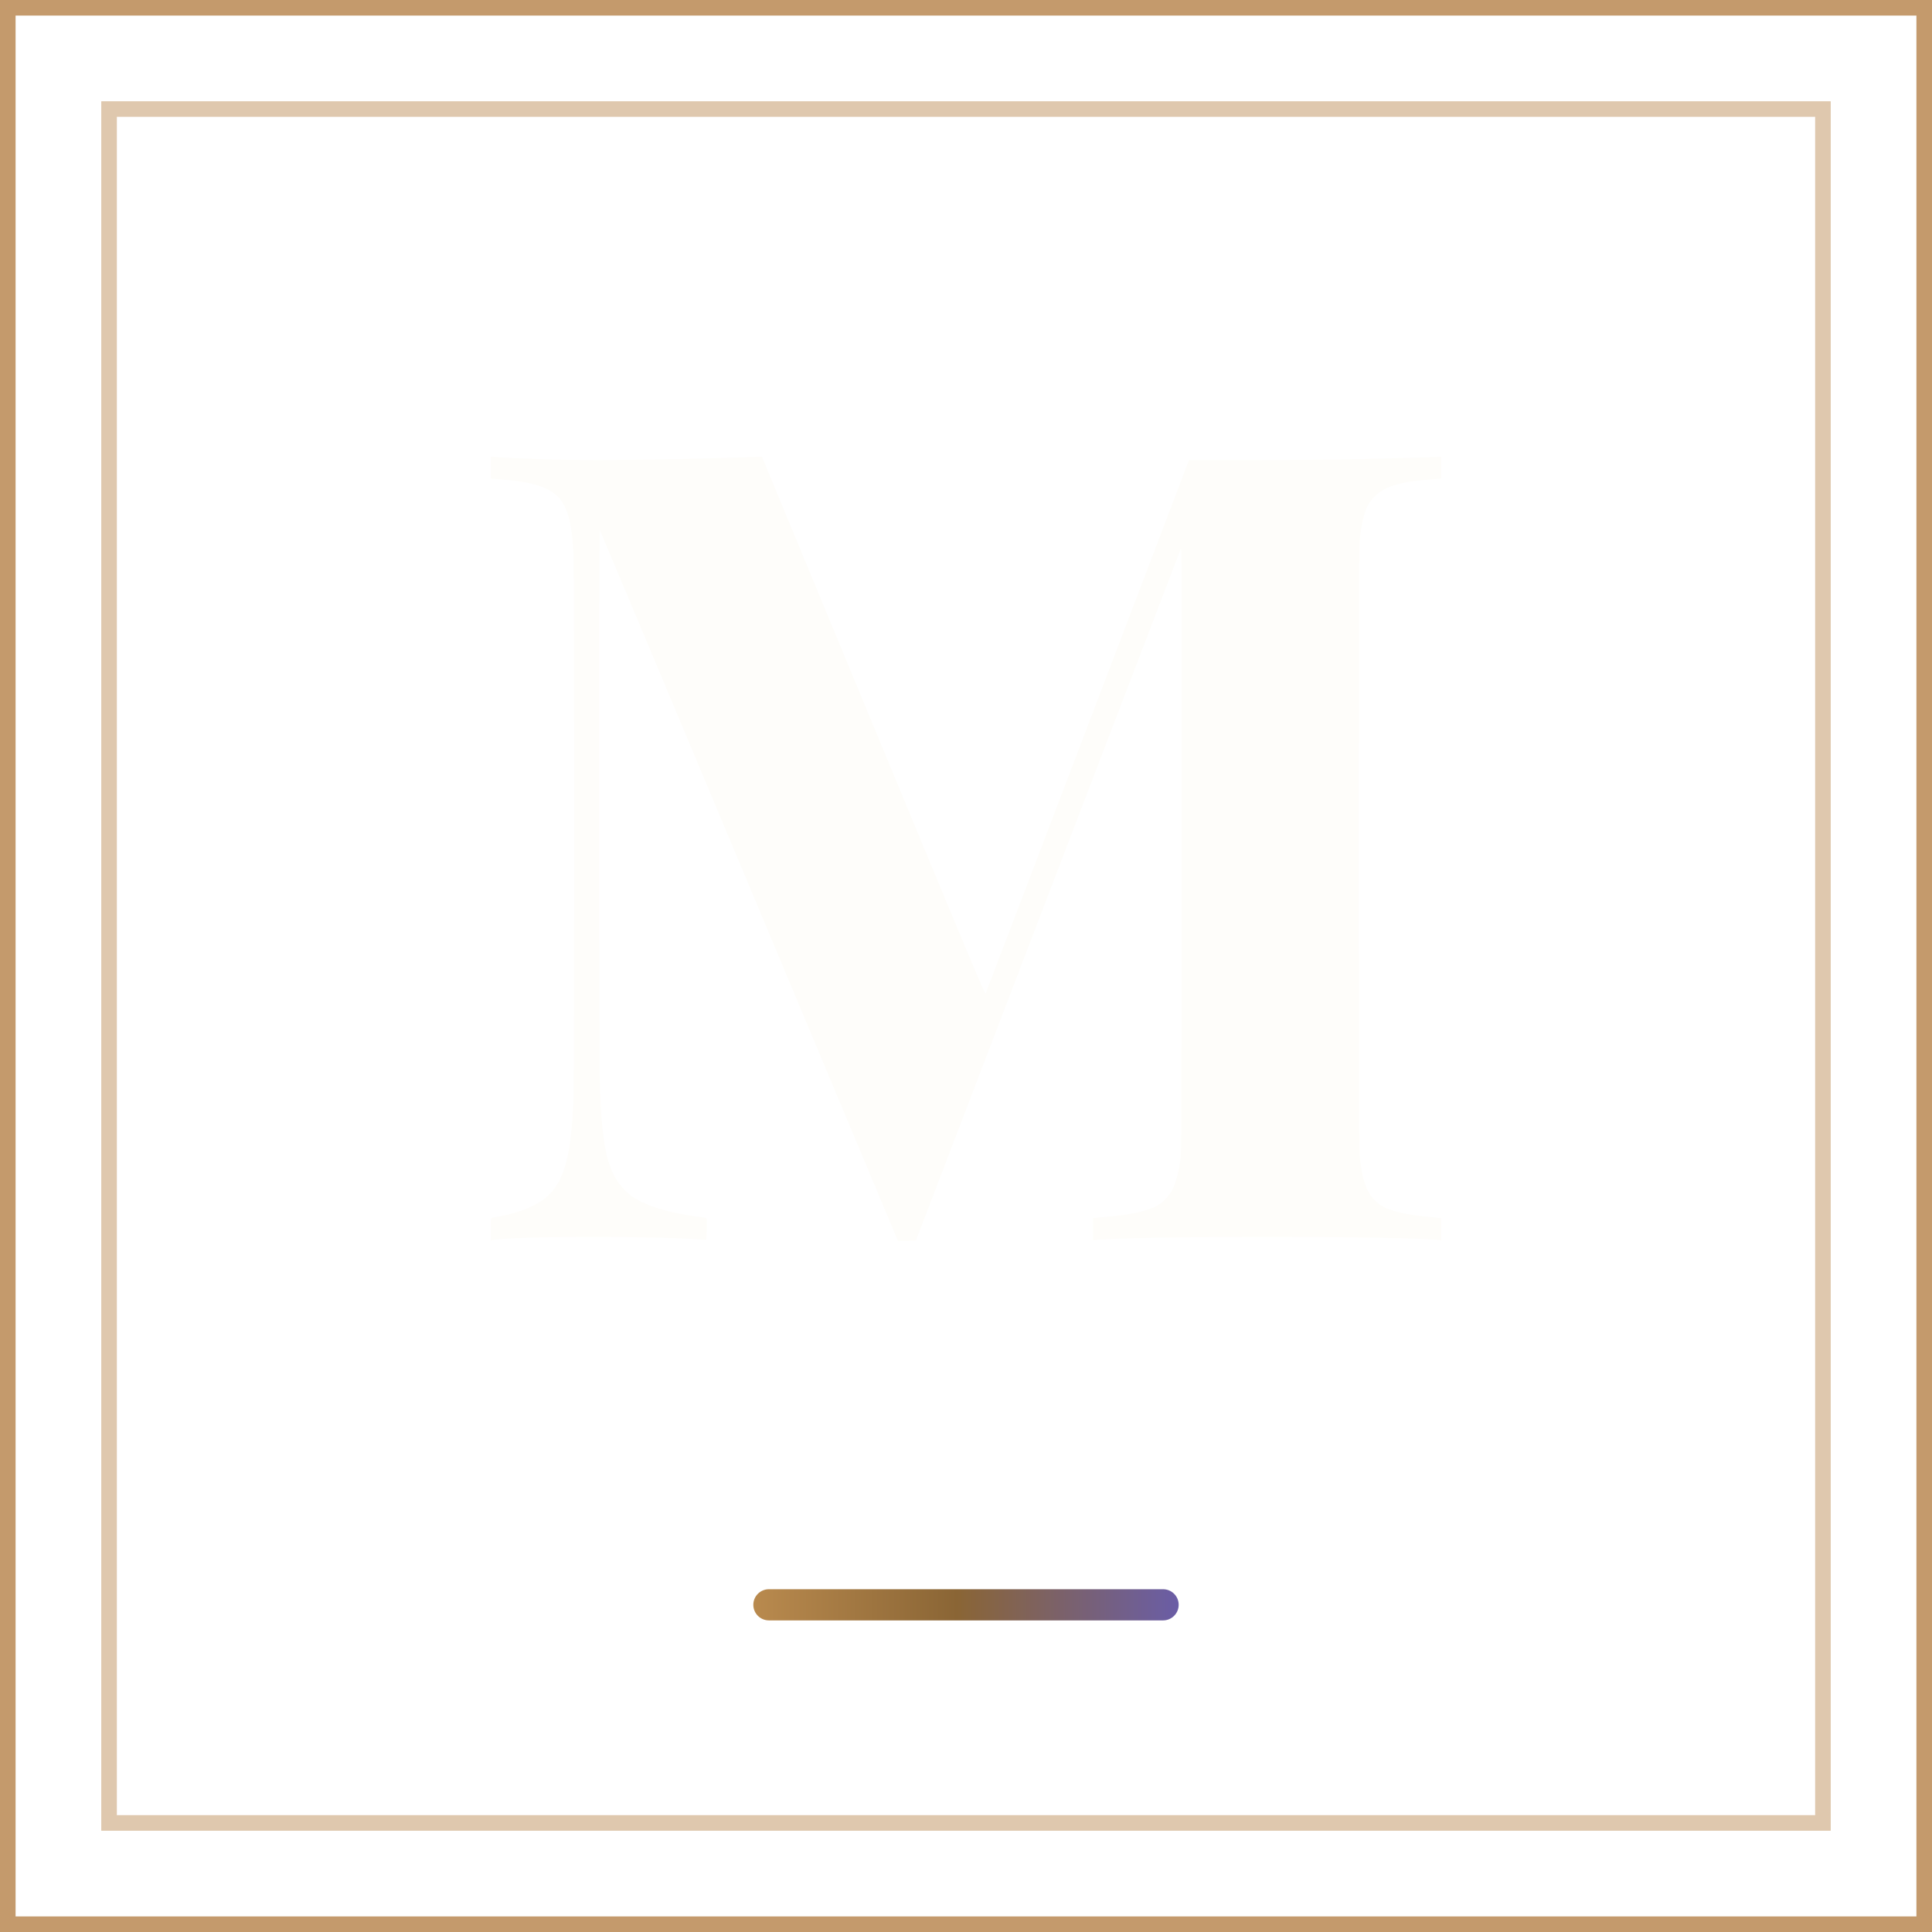
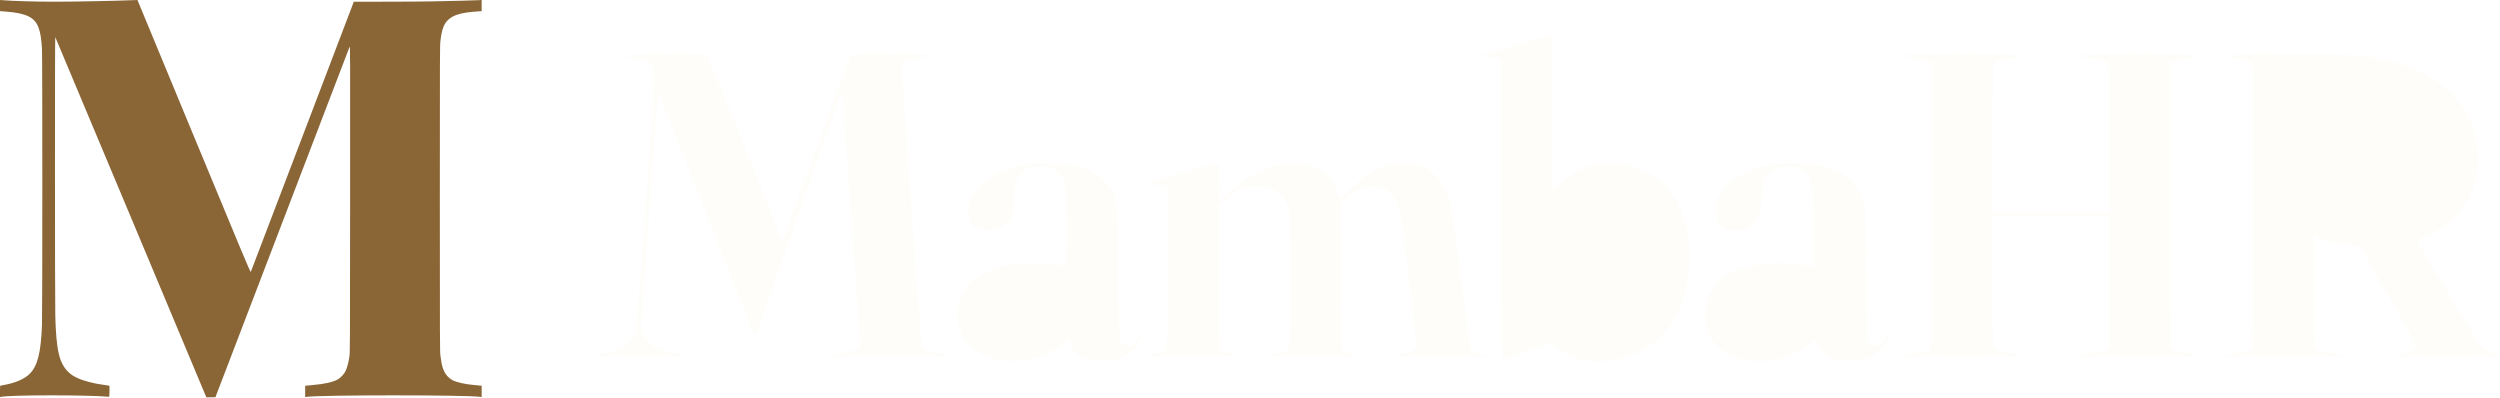
- <svg xmlns="http://www.w3.org/2000/svg" width="248" height="248" viewBox="0 0 248 248" fill="none">
-   <defs>
-     <linearGradient id="mambaDash" x1="0" y1="0" x2="1" y2="0">
-       <stop offset="0%" stop-color="#B98A4E" />
-       <stop offset="48%" stop-color="#8A6535" />
-       <stop offset="100%" stop-color="#6A5DA6" />
-     </linearGradient>
-   </defs>
-   <rect x="1" y="1" width="246" height="246" fill="none" stroke="#C49A6C" stroke-width="2" />
-   <rect x="14" y="14" width="220" height="220" fill="none" stroke="#C49A6C" stroke-opacity="0.55" stroke-width="2" />
-   <g transform="translate(52 37) scale(0.08648649)">
-     <path d="M 127 266.263 L 127 282.582 143.250 283.843 C 175.077 286.311, 195.150 290.535, 210.500 297.992 C 237.139 310.934, 246.903 334.793, 249.997 394.500 C 251.344 420.484, 251.331 1166.452, 249.983 1202 C 246.884 1283.765, 237.108 1322.226, 213.491 1345.570 C 198.781 1360.110, 171.763 1371.873, 140.083 1377.531 C 135.362 1378.374, 130.487 1379.283, 129.250 1379.551 C 127.027 1380.032, 127 1380.236, 127 1396.599 L 127 1413.159 129.750 1412.591 C 157.868 1406.790, 382.657 1406.595, 445.500 1412.318 C 447.415 1412.492, 447.512 1411.812, 447.775 1396.275 C 448.049 1380.094, 448.043 1380.049, 445.775 1379.612 C 444.524 1379.370, 437.875 1378.412, 431 1377.481 C 398.419 1373.071, 369.411 1365.249, 350.584 1355.797 C 339.901 1350.433, 334.707 1346.881, 327.650 1340.112 C 300.424 1313.998, 291.619 1276.389, 288.994 1175 C 287.813 1129.407, 287.680 357.243, 288.853 358.550 C 289.321 359.072, 389.109 596.761, 510.603 886.746 L 731.500 1413.992 744.819 1413.746 L 758.138 1413.500 953.590 903 C 1061.089 622.225, 1149.912 390.250, 1150.976 387.500 C 1152.892 382.547, 1152.907 386.700, 1152.671 832.500 C 1152.443 1261.097, 1152.346 1283.071, 1150.621 1294.500 C 1148.073 1311.381, 1143.755 1327.721, 1139.509 1336.548 C 1135.038 1345.844, 1125.715 1356.024, 1116.864 1361.276 C 1103.574 1369.161, 1077.172 1375.132, 1043 1377.982 C 1035.575 1378.601, 1027.588 1379.336, 1025.250 1379.615 L 1021 1380.123 1021 1396.623 L 1021 1413.123 1025.250 1412.546 C 1068.485 1406.683, 1490.444 1406.684, 1533.750 1412.547 L 1538 1413.123 1538 1396.623 L 1538 1380.123 1533.750 1379.623 C 1531.412 1379.348, 1523.650 1378.605, 1516.500 1377.972 C 1489.233 1375.557, 1465.309 1370.230, 1452.781 1363.782 C 1447.210 1360.915, 1443.257 1357.896, 1438.571 1352.929 C 1426.719 1340.365, 1421.251 1324.963, 1417.295 1293 C 1415.593 1279.249, 1415.500 1255.396, 1415.500 831 C 1415.500 406.604, 1415.593 382.751, 1417.295 369 C 1421.311 336.558, 1426.929 321.006, 1438.974 308.990 C 1453.690 294.309, 1477.219 287.085, 1520.750 283.883 L 1538 282.614 1538 266.283 L 1538 249.953 1530.250 250.487 C 1520.761 251.141, 1459.924 252.731, 1395.500 254.010 C 1369.100 254.534, 1306.100 254.971, 1255.500 254.982 L 1163.500 255.003 1013.092 649.751 C 930.367 866.863, 862.188 1045.496, 861.583 1046.713 C 860.629 1048.632, 838.453 995.727, 695.057 649.436 L 529.632 249.946 517.066 250.484 C 466.394 252.656, 346.550 254.981, 285.500 254.978 C 229.508 254.974, 163.979 253.033, 133.250 250.466 L 127 249.944 127 266.263" fill="#FEFDFA" />
+ <svg xmlns="http://www.w3.org/2000/svg" width="7676" height="1220" viewBox="0 0 7676 1220" fill="none">
+   <g transform="translate(-133.11 -262.03) scale(1.04811)">
+     <path d="M 127 266.263 L 127 282.582 143.250 283.843 C 175.077 286.311, 195.150 290.535, 210.500 297.992 C 237.139 310.934, 246.903 334.793, 249.997 394.500 C 251.344 420.484, 251.331 1166.452, 249.983 1202 C 246.884 1283.765, 237.108 1322.226, 213.491 1345.570 C 198.781 1360.110, 171.763 1371.873, 140.083 1377.531 C 135.362 1378.374, 130.487 1379.283, 129.250 1379.551 C 127.027 1380.032, 127 1380.236, 127 1396.599 L 127 1413.159 129.750 1412.591 C 157.868 1406.790, 382.657 1406.595, 445.500 1412.318 C 447.415 1412.492, 447.512 1411.812, 447.775 1396.275 C 448.049 1380.094, 448.043 1380.049, 445.775 1379.612 C 444.524 1379.370, 437.875 1378.412, 431 1377.481 C 398.419 1373.071, 369.411 1365.249, 350.584 1355.797 C 339.901 1350.433, 334.707 1346.881, 327.650 1340.112 C 300.424 1313.998, 291.619 1276.389, 288.994 1175 C 287.813 1129.407, 287.680 357.243, 288.853 358.550 C 289.321 359.072, 389.109 596.761, 510.603 886.746 L 731.500 1413.992 744.819 1413.746 L 758.138 1413.500 953.590 903 C 1061.089 622.225, 1149.912 390.250, 1150.976 387.500 C 1152.892 382.547, 1152.907 386.700, 1152.671 832.500 C 1152.443 1261.097, 1152.346 1283.071, 1150.621 1294.500 C 1148.073 1311.381, 1143.755 1327.721, 1139.509 1336.548 C 1135.038 1345.844, 1125.715 1356.024, 1116.864 1361.276 C 1103.574 1369.161, 1077.172 1375.132, 1043 1377.982 C 1035.575 1378.601, 1027.588 1379.336, 1025.250 1379.615 L 1021 1380.123 1021 1396.623 L 1021 1413.123 1025.250 1412.546 C 1068.485 1406.683, 1490.444 1406.684, 1533.750 1412.547 L 1538 1413.123 1538 1396.623 L 1538 1380.123 1533.750 1379.623 C 1531.412 1379.348, 1523.650 1378.605, 1516.500 1377.972 C 1489.233 1375.557, 1465.309 1370.230, 1452.781 1363.782 C 1447.210 1360.915, 1443.257 1357.896, 1438.571 1352.929 C 1426.719 1340.365, 1421.251 1324.963, 1417.295 1293 C 1415.593 1279.249, 1415.500 1255.396, 1415.500 831 C 1415.500 406.604, 1415.593 382.751, 1417.295 369 C 1421.311 336.558, 1426.929 321.006, 1438.974 308.990 C 1453.690 294.309, 1477.219 287.085, 1520.750 283.883 L 1538 282.614 1538 266.283 L 1538 249.953 1530.250 250.487 C 1520.761 251.141, 1459.924 252.731, 1395.500 254.010 C 1369.100 254.534, 1306.100 254.971, 1255.500 254.982 L 1163.500 255.003 1013.092 649.751 C 930.367 866.863, 862.188 1045.496, 861.583 1046.713 C 860.629 1048.632, 838.453 995.727, 695.057 649.436 L 529.632 249.946 517.066 250.484 C 466.394 252.656, 346.550 254.981, 285.500 254.978 C 229.508 254.974, 163.979 253.033, 133.250 250.466 L 127 249.944 127 266.263" fill="#8A6535" />
  </g>
-   <rect x="96.7" y="204" width="54.6" height="4" rx="2" fill="url(#mambaDash)" />
+   <g transform="translate(1478.88 110.00)">
+     <g transform="translate(360.00 0) scale(3.32226)">
+       <path d="M 847.161 8.486 C 831.025 13.046, 817.337 17.263, 816.744 17.856 C 815.197 19.403, 817.174 19.910, 826 20.229 L 833.500 20.500 834 160 C 834.498 298.812, 834.510 299.498, 836.500 299.151 C 837.600 298.960, 847.753 295.332, 859.063 291.090 L 879.625 283.377 884.988 287.763 C 895.325 296.216, 908.782 301, 922.224 301 C 974.487 301, 1008.014 262.990, 1007.997 203.757 C 1007.989 176.614, 1000.396 154.722, 985.572 139.102 C 976.115 129.138, 965.033 122.836, 950.263 119.024 C 944.691 117.585, 925.543 117.605, 919.371 119.055 C 909.985 121.261, 896.882 128.533, 888.684 136.087 L 881 143.167 881 71.583 L 881 0 878.750 0.097 C 877.513 0.150, 863.297 3.925, 847.161 8.486 M 25.499 18.002 C 24.613 19.436, 28.538 20.687, 36.549 21.525 C 49.129 22.840, 51 25.224, 51 39.942 C 51 44.695, 47.405 98.516, 43.010 159.542 C 37.163 240.744, 34.607 271.603, 33.479 274.614 C 31.653 279.491, 26.068 285.375, 20.500 288.290 C 18.300 289.441, 12.925 291.346, 8.556 292.523 C -6.405 296.552, -3.358 297, 39 297 C 69.889 297, 78.079 296.736, 77.750 295.750 C 77.519 295.057, 73.214 293.725, 68.081 292.759 C 62.991 291.801, 56.931 290.178, 54.613 289.153 C 48.647 286.514, 42.985 281.220, 40.768 276.208 L 38.869 271.916 46.674 162.458 C 50.967 102.256, 54.716 53, 55.005 53 C 55.295 53, 71.002 92.487, 89.909 140.750 C 145.505 282.660, 141.994 274, 143.935 274 C 144.894 274, 146.229 272.792, 146.902 271.316 C 147.575 269.839, 164.981 220.452, 185.582 161.566 C 223.765 52.422, 224.814 49.497, 224.932 51.850 C 224.970 52.592, 228.600 103.510, 233 165 C 237.400 226.490, 241 279.310, 241 282.377 C 241 287.283, 240.686 288.159, 238.393 289.662 C 236.960 290.601, 231.483 292.080, 226.222 292.949 C 220.725 293.856, 216.481 295.057, 216.242 295.773 C 215.914 296.758, 226.964 296.964, 269.164 296.759 C 304.084 296.589, 322.417 296.155, 322.260 295.500 C 322.128 294.950, 317.457 293.753, 311.879 292.840 C 304.921 291.702, 301.142 290.587, 299.844 289.289 C 298.112 287.556, 297.194 276.763, 288.976 161.497 C 284.039 92.252, 280 33.712, 280 31.409 C 280 24.574, 281.898 23.183, 293.922 21.210 C 300.041 20.206, 304.514 18.984, 304.755 18.250 C 305.079 17.266, 297.634 17, 269.738 17 C 237.256 17, 234.181 17.146, 232.754 18.750 C 231.898 19.712, 217.601 58.075, 200.982 104 C 184.363 149.925, 170.454 188.078, 170.074 188.785 C 169.684 189.508, 154.582 152.898, 135.529 105.043 C 116.910 58.279, 100.926 19.338, 100.009 18.509 C 98.588 17.222, 93.018 17, 62.230 17 C 39.189 17, 25.894 17.363, 25.499 18.002 M 1206.565 17.895 C 1205.789 19.150, 1207.599 19.690, 1217.152 21.054 C 1221.743 21.710, 1226.963 22.843, 1228.750 23.572 L 1232 24.898 1232 156.827 C 1232 264.596, 1231.759 288.955, 1230.686 289.846 C 1229.963 290.446, 1224.900 291.644, 1219.436 292.509 C 1195.194 296.345, 1201.184 297, 1260.500 297 C 1319.795 297, 1325.946 296.329, 1301.500 292.525 C 1293.798 291.327, 1291.098 290.488, 1289.750 288.874 C 1288.126 286.929, 1288 282.462, 1288 226.889 L 1288 167 1342 167 L 1396 167 1396 226.889 C 1396 282.462, 1395.874 286.929, 1394.250 288.874 C 1392.902 290.488, 1390.202 291.327, 1382.500 292.525 C 1358.054 296.329, 1364.205 297, 1423.500 297 C 1482.816 297, 1488.806 296.345, 1464.564 292.509 C 1459.100 291.644, 1454.037 290.446, 1453.314 289.846 C 1452.241 288.955, 1452 264.596, 1452 156.827 L 1452 24.898 1455.250 23.572 C 1457.037 22.843, 1462.257 21.710, 1466.848 21.054 C 1476.401 19.690, 1478.211 19.150, 1477.435 17.895 C 1476.686 16.683, 1370.294 16.715, 1369.544 17.928 C 1368.813 19.112, 1370.729 19.681, 1380 21.032 C 1389.918 22.478, 1393.806 23.768, 1395.008 26.014 C 1395.636 27.188, 1396 52.651, 1396 95.434 L 1396 163 1342 163 L 1288 163 1288 95.434 C 1288 52.651, 1288.364 27.188, 1288.992 26.014 C 1290.194 23.768, 1294.082 22.478, 1304 21.032 C 1313.271 19.681, 1315.187 19.112, 1314.456 17.928 C 1313.706 16.715, 1207.314 16.683, 1206.565 17.895 M 1503.244 18.231 C 1503.481 18.942, 1508.254 20.228, 1514.550 21.278 C 1520.898 22.336, 1526.188 23.765, 1527.223 24.702 C 1528.908 26.227, 1529 32.989, 1529 155.608 C 1529 251.034, 1528.698 285.568, 1527.848 287.434 C 1526.474 290.449, 1525.305 290.886, 1513.079 292.943 C 1507.748 293.840, 1503.479 295.064, 1503.245 295.764 C 1502.922 296.735, 1514.436 297, 1557 297 C 1599.889 297, 1611.080 296.740, 1610.751 295.750 C 1610.522 295.063, 1607.897 294.140, 1604.917 293.701 C 1593.497 292.016, 1588.755 290.755, 1586.911 288.911 C 1585.079 287.079, 1585 284.864, 1585 235.563 L 1585 184.125 1591.250 186.929 C 1598.811 190.321, 1604.378 191.672, 1617.453 193.285 L 1627.406 194.513 1650.256 234.007 C 1674.349 275.649, 1679 284.107, 1679 286.280 C 1679 289.275, 1676.057 291.332, 1669.482 292.935 C 1665.714 293.854, 1662.452 295.144, 1662.232 295.803 C 1661.926 296.721, 1672.930 297, 1709.500 297 C 1742.673 297, 1757.059 296.677, 1756.813 295.939 C 1756.618 295.355, 1753.318 293.821, 1749.480 292.529 C 1744.348 290.803, 1741.670 289.222, 1739.367 286.560 C 1736.542 283.294, 1681.886 193.530, 1680.561 189.980 C 1680.153 188.886, 1681.960 187.751, 1687.494 185.628 C 1696.632 182.121, 1707.070 175.344, 1714.646 168 C 1733.612 149.613, 1740.859 122.257, 1734.347 93.628 C 1724.695 51.191, 1684.662 23.524, 1625 18.060 C 1607.853 16.490, 1502.712 16.637, 1503.244 18.231 M 1585 100.555 L 1585 180.111 1590.250 182.513 C 1599.894 186.926, 1607.528 188.352, 1621.500 188.349 C 1632.904 188.347, 1635.482 188.020, 1642.500 185.684 C 1660.534 179.682, 1672.746 165.247, 1677.728 144.043 C 1679.113 138.149, 1679.494 132.237, 1679.472 117 C 1679.447 100, 1679.146 96.304, 1677.120 88.173 C 1672.440 69.382, 1664.656 54.782, 1653 42.933 C 1637.139 26.810, 1622.554 21, 1597.938 21 L 1585 21 1585 100.555 M 1094.124 118.211 C 1067.073 119.901, 1045.791 130.293, 1036 146.592 C 1032.714 152.064, 1032.500 152.951, 1032.500 161.133 C 1032.500 170.820, 1033.691 173.463, 1039.990 177.750 C 1042.606 179.530, 1044.673 179.995, 1049.898 179.978 C 1057.636 179.952, 1062.986 177.860, 1067.915 172.931 C 1073.296 167.551, 1074.292 164.056, 1074.927 148.336 C 1075.483 134.589, 1075.590 134.043, 1078.544 129.836 C 1082.338 124.434, 1088.361 121.025, 1095.396 120.299 C 1110.113 118.780, 1119.522 126.337, 1122.038 141.697 C 1122.561 144.889, 1122.991 162.515, 1122.994 180.867 L 1123 214.233 1120.750 213.519 C 1109.489 209.942, 1090.796 208.953, 1074.084 211.049 C 1063.636 212.359, 1048.991 216.986, 1042.734 220.954 C 1035.321 225.655, 1029.141 232.482, 1025.674 239.799 C 1022.681 246.118, 1022.500 247.156, 1022.500 258 C 1022.500 268.634, 1022.716 269.940, 1025.367 275.344 C 1028.897 282.540, 1036.957 290.639, 1044.266 294.337 C 1067.398 306.041, 1100.579 301.235, 1121.113 283.206 L 1124.586 280.156 1126.338 285.090 C 1130.155 295.837, 1138.192 300.067, 1154.830 300.087 C 1169.288 300.104, 1175.483 298.172, 1183.132 291.262 C 1187.450 287.360, 1191 281.369, 1191 277.981 C 1191 274.998, 1189.373 276.383, 1188.654 279.979 C 1187.992 283.291, 1183.064 286.990, 1179.306 286.996 C 1178.099 286.998, 1175.849 285.914, 1174.306 284.587 L 1171.500 282.175 1170.978 220.337 C 1170.475 160.768, 1170.379 158.272, 1168.344 152.286 C 1165.406 143.640, 1162.017 138.225, 1156.058 132.651 C 1143.791 121.177, 1123.262 116.390, 1094.124 118.211 M 391.342 119.479 C 374.878 122.467, 362.460 128.452, 352.992 137.963 C 344.388 146.606, 341.599 152.351, 341.567 161.500 C 341.524 173.518, 346.465 179.116, 357.751 179.835 C 365.275 180.314, 371.449 178.301, 376.762 173.636 C 382.525 168.575, 383.953 164.183, 383.978 151.432 C 384.006 137.577, 385.606 131.740, 390.720 126.851 C 395.928 121.871, 398.048 120.963, 406.031 120.294 C 414.965 119.545, 420.626 121.577, 425.512 127.285 C 431.671 134.480, 432 137.044, 432 177.788 C 432 212.070, 431.897 214.174, 430.250 213.538 C 422.644 210.602, 414.835 209.810, 398.500 210.318 C 378.918 210.928, 369.024 212.925, 357.048 218.685 C 334.258 229.647, 324.992 254.174, 335.520 275.672 C 342.992 290.930, 357.015 298.988, 378.852 300.570 C 395.924 301.808, 417.238 294.958, 428.789 284.523 C 431.698 281.895, 434.204 279.915, 434.359 280.122 C 434.513 280.330, 435.182 282.392, 435.846 284.705 C 437.377 290.039, 441.135 294.518, 446.281 297.143 C 451.254 299.680, 465.145 301.102, 473.500 299.929 C 481.105 298.861, 491.433 293.608, 495.237 288.873 C 498.391 284.947, 501.171 278.086, 500.227 276.558 C 499.905 276.037, 499.138 277.106, 498.522 278.933 C 497.231 282.768, 492.756 287, 489.991 287 C 486.785 287, 483.288 284.910, 481.860 282.140 C 480.774 280.033, 480.393 267.090, 479.971 218 C 479.379 149.104, 479.645 151.687, 471.935 140.140 C 464.999 129.754, 453.994 123.082, 438.538 119.892 C 427.729 117.661, 402.575 117.441, 391.342 119.479 M 538.242 126.434 C 522.151 130.970, 508.664 135.003, 508.271 135.395 C 506.785 136.882, 510.759 137.970, 517.731 137.985 C 524.394 137.999, 525.005 138.177, 525.513 140.250 C 525.816 141.488, 525.937 175.447, 525.782 215.715 C 525.525 282.453, 525.353 289.076, 523.835 290.594 C 522.919 291.509, 519.129 292.763, 515.412 293.379 C 511.695 293.996, 508.468 295.068, 508.240 295.761 C 507.910 296.765, 516.205 296.969, 548.913 296.761 C 590.672 296.496, 597.593 295.794, 583.430 293.260 C 572.009 291.218, 573 297.990, 573 221.967 L 573 156.155 578.250 151.472 C 581.138 148.897, 586.875 145.149, 591 143.145 C 597.675 139.901, 599.522 139.462, 607.790 139.152 C 616.209 138.837, 617.589 139.054, 622.514 141.463 C 629.668 144.963, 634.549 150.799, 637.024 158.814 C 638.901 164.890, 639 168.285, 639 226.495 C 639 297.482, 639.924 291.516, 628.638 293.386 C 614.217 295.775, 621.218 296.498, 661.337 296.762 C 692.960 296.969, 701.088 296.764, 700.756 295.767 C 700.525 295.076, 698.124 293.998, 695.418 293.371 C 688.873 291.855, 687.262 291.126, 686.591 289.376 C 686.281 288.568, 685.999 257.891, 685.964 221.204 L 685.902 154.500 689.201 151.159 C 697.411 142.844, 705.728 138.987, 715.376 139.022 C 728.482 139.069, 736.047 146.390, 740.660 163.495 C 741.890 168.055, 754.876 275.460, 755.261 284.259 C 755.492 289.538, 752.740 291.966, 744.933 293.372 C 741.485 293.992, 738.477 295.063, 738.249 295.750 C 737.921 296.736, 746.383 297, 778.358 297 C 803.479 297, 819.110 296.631, 819.482 296.029 C 819.812 295.495, 818.826 294.775, 817.291 294.429 C 808.929 292.543, 806.936 291.748, 805.951 289.909 C 805.356 288.797, 801.309 259.899, 796.958 225.693 C 792.607 191.487, 788.327 160.221, 787.447 156.213 C 783.871 139.924, 774.367 126.841, 762 121.183 C 755.372 118.150, 740.731 117.084, 731.639 118.971 C 719.671 121.456, 700.866 133.570, 689.702 145.987 C 684.918 151.307, 684 151.879, 684 149.538 C 684 145.761, 679.452 136.607, 675.258 131.942 C 666.311 121.991, 656.846 118, 642.192 118 C 621.013 118, 601.883 126.896, 579 147.388 L 573.500 152.313 573.226 135.156 L 572.953 118 570.226 118.093 C 568.727 118.144, 554.334 121.897, 538.242 126.434 M 910.982 127.978 C 901.722 130.333, 888.685 138.614, 883.468 145.453 L 881 148.689 881 214.016 L 881 279.343 885.379 283.539 C 887.787 285.846, 892.400 289.032, 895.629 290.617 C 901.019 293.264, 902.402 293.500, 912.500 293.500 C 922.512 293.500, 924.010 293.250, 929.178 290.712 C 935.747 287.486, 944.860 278.213, 948.388 271.164 C 956.836 254.287, 960.758 225.988, 958.945 195 C 957.351 167.770, 953.106 152.972, 943.012 139.454 C 936.036 130.114, 922.148 125.137, 910.982 127.978 M 400.803 214.335 C 385.759 218.591, 378.146 232.646, 379.319 254 C 379.945 265.398, 381.026 269.327, 385.277 275.648 C 394.014 288.642, 412.146 290.819, 427.248 280.686 L 431.996 277.500 431.998 246.922 L 432 216.343 426.750 215.088 C 418.747 213.173, 406.197 212.809, 400.803 214.335 M 1091.404 214.340 C 1079.403 217.412, 1072.533 226.400, 1069.950 242.409 C 1068.462 251.631, 1069.901 264.683, 1073.171 271.640 C 1075.937 277.525, 1083.725 284.383, 1089.466 285.991 C 1098.658 288.564, 1111.084 285.851, 1119.498 279.434 L 1123.029 276.741 1122.764 246.664 L 1122.500 216.587 1118 215.274 C 1111.251 213.306, 1097.353 212.817, 1091.404 214.340" fill="#FEFDFA" />
+     </g>
+   </g>
</svg>
